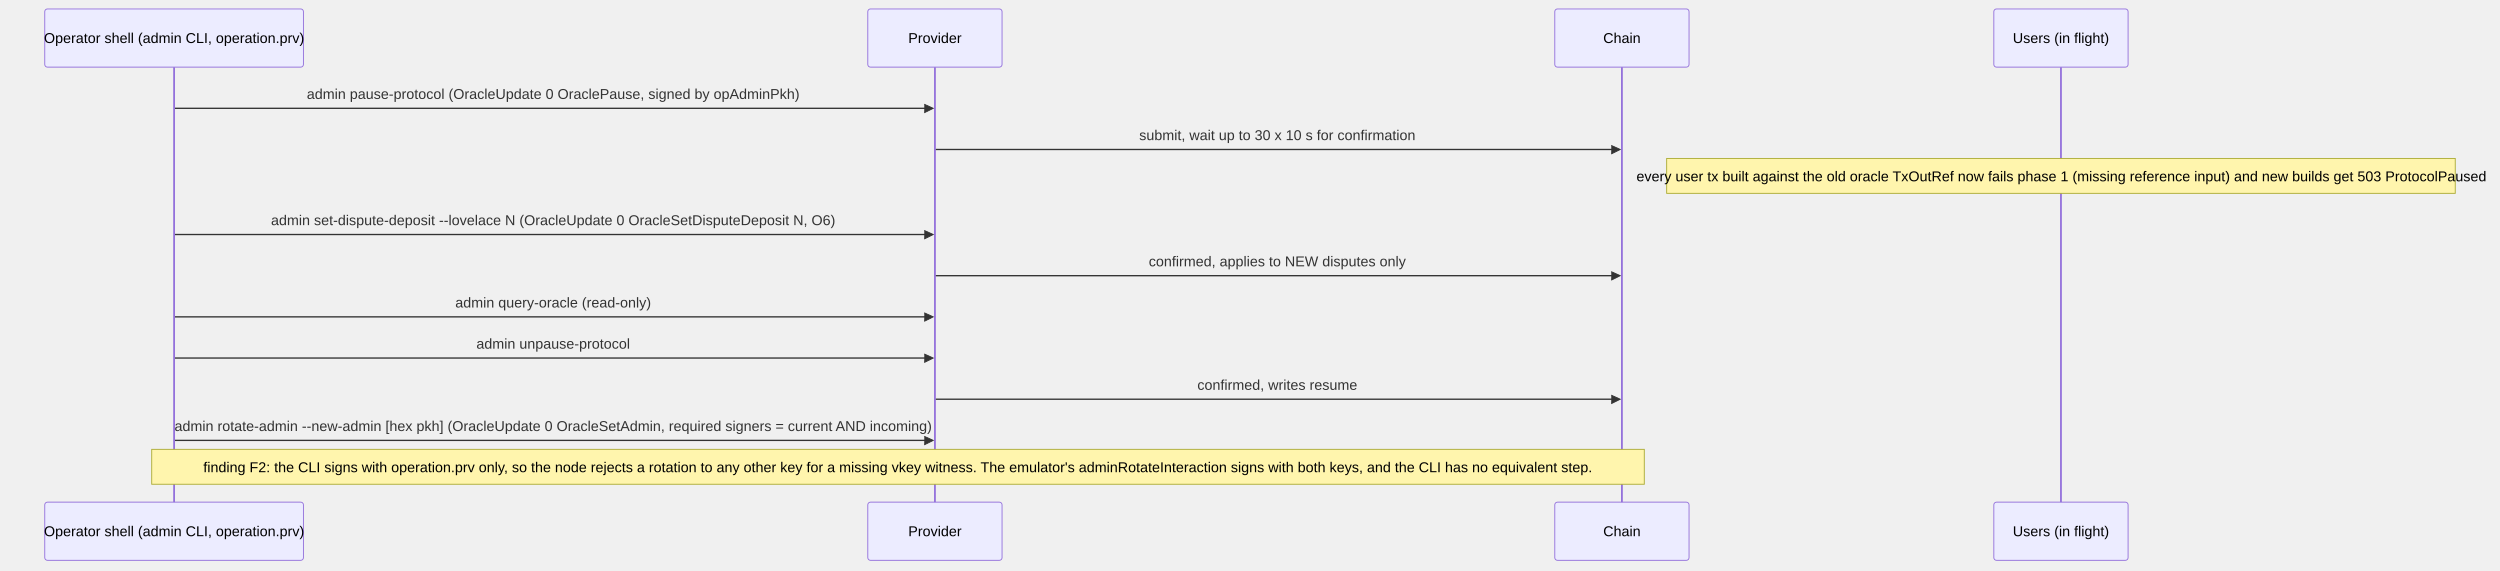
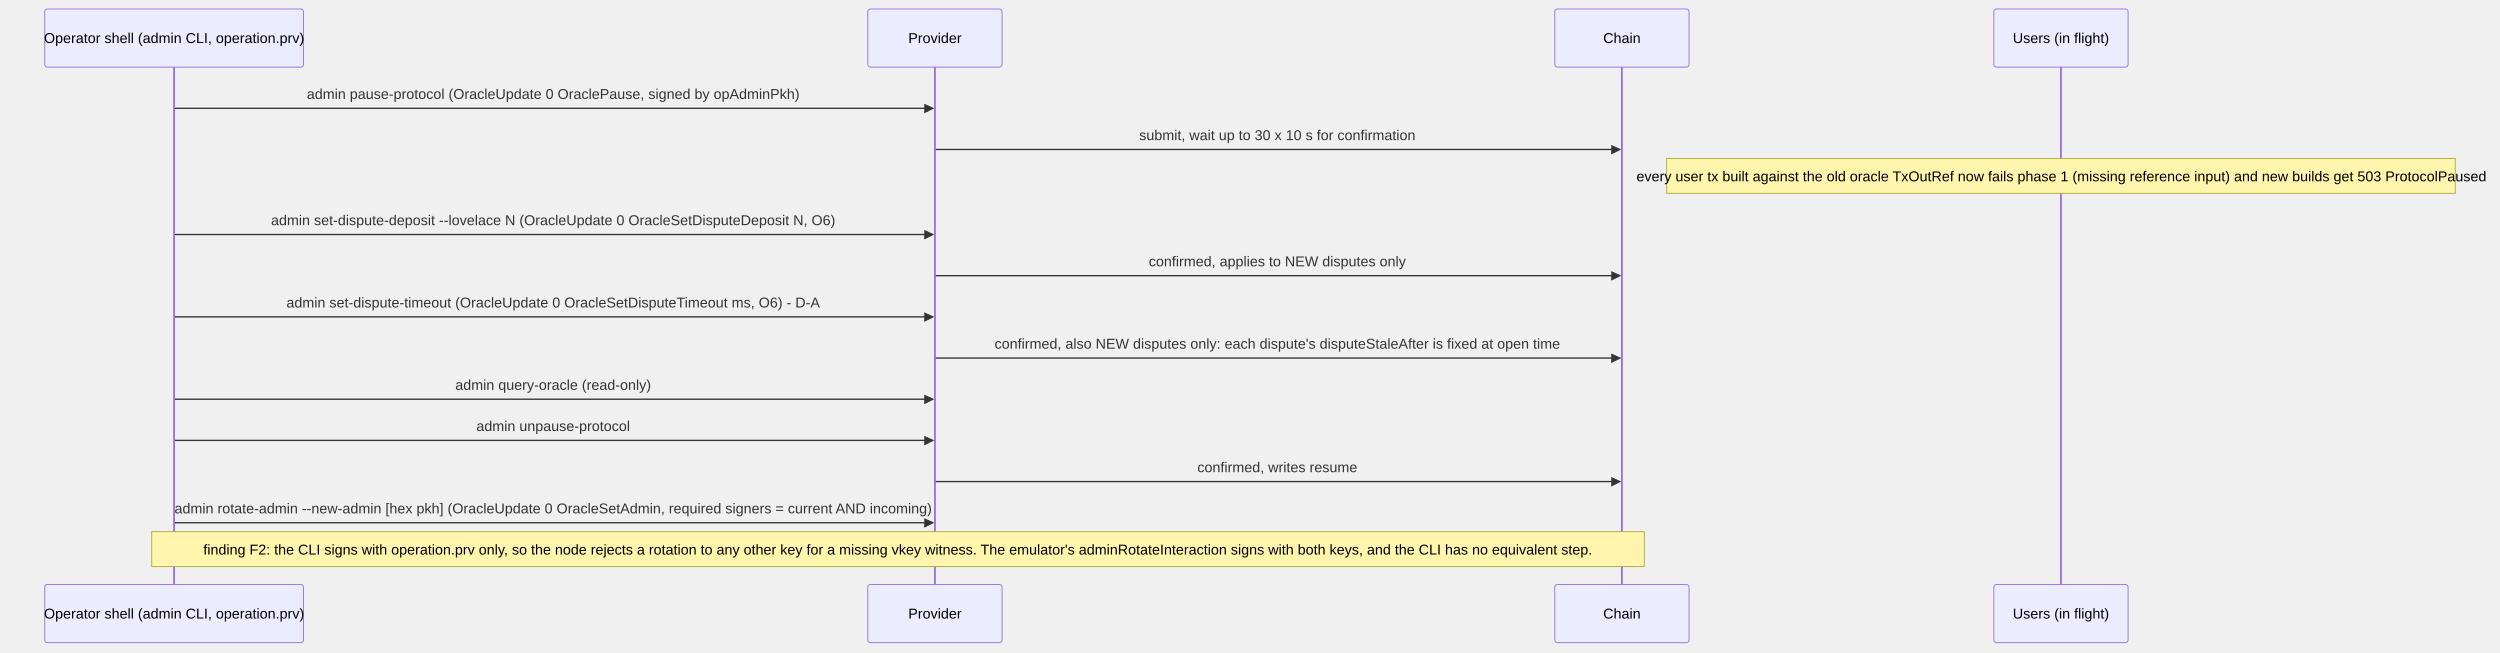
- <svg xmlns="http://www.w3.org/2000/svg" id="my-svg" width="100%" style="max-width: 2793px; background-color: white;" viewBox="-50 -10 2793 637" role="graphics-document document" aria-roledescription="sequence">
+ <svg xmlns="http://www.w3.org/2000/svg" id="my-svg" width="100%" style="max-width: 2793px; background-color: white;" viewBox="-50 -10 2793 729" role="graphics-document document" aria-roledescription="sequence">
  <g>
-     <rect x="2177.5" y="551" fill="#eaeaea" stroke="#666" width="150" height="65" name="U" rx="3" ry="3" class="actor actor-bottom" />
-     <text x="2252.5" y="583.5" dominant-baseline="central" alignment-baseline="central" class="actor actor-box" style="text-anchor: middle; font-size: 16px; font-weight: 400;">
+     <rect x="2177.5" y="643" fill="#eaeaea" stroke="#666" width="150" height="65" name="U" rx="3" ry="3" class="actor actor-bottom" />
+     <text x="2252.5" y="675.5" dominant-baseline="central" alignment-baseline="central" class="actor actor-box" style="text-anchor: middle; font-size: 16px; font-weight: 400;">
      <tspan x="2252.5" dy="0">Users (in flight)</tspan>
    </text>
  </g>
  <g>
-     <rect x="1687" y="551" fill="#eaeaea" stroke="#666" width="150" height="65" name="C" rx="3" ry="3" class="actor actor-bottom" />
-     <text x="1762" y="583.5" dominant-baseline="central" alignment-baseline="central" class="actor actor-box" style="text-anchor: middle; font-size: 16px; font-weight: 400;">
+     <rect x="1687" y="643" fill="#eaeaea" stroke="#666" width="150" height="65" name="C" rx="3" ry="3" class="actor actor-bottom" />
+     <text x="1762" y="675.5" dominant-baseline="central" alignment-baseline="central" class="actor actor-box" style="text-anchor: middle; font-size: 16px; font-weight: 400;">
      <tspan x="1762" dy="0">Chain</tspan>
    </text>
  </g>
  <g>
-     <rect x="919.5" y="551" fill="#eaeaea" stroke="#666" width="150" height="65" name="P" rx="3" ry="3" class="actor actor-bottom" />
-     <text x="994.5" y="583.5" dominant-baseline="central" alignment-baseline="central" class="actor actor-box" style="text-anchor: middle; font-size: 16px; font-weight: 400;">
+     <rect x="919.5" y="643" fill="#eaeaea" stroke="#666" width="150" height="65" name="P" rx="3" ry="3" class="actor actor-bottom" />
+     <text x="994.5" y="675.5" dominant-baseline="central" alignment-baseline="central" class="actor actor-box" style="text-anchor: middle; font-size: 16px; font-weight: 400;">
      <tspan x="994.5" dy="0">Provider</tspan>
    </text>
  </g>
  <g>
-     <rect x="0" y="551" fill="#eaeaea" stroke="#666" width="289" height="65" name="Op" rx="3" ry="3" class="actor actor-bottom" />
-     <text x="144.5" y="583.5" dominant-baseline="central" alignment-baseline="central" class="actor actor-box" style="text-anchor: middle; font-size: 16px; font-weight: 400;">
+     <rect x="0" y="643" fill="#eaeaea" stroke="#666" width="289" height="65" name="Op" rx="3" ry="3" class="actor actor-bottom" />
+     <text x="144.5" y="675.5" dominant-baseline="central" alignment-baseline="central" class="actor actor-box" style="text-anchor: middle; font-size: 16px; font-weight: 400;">
      <tspan x="144.5" dy="0">Operator shell (admin CLI, operation.prv)</tspan>
    </text>
  </g>
  <g>
-     <line id="actor3" x1="2252.5" y1="65" x2="2252.5" y2="551" class="actor-line 200" stroke-width="0.5px" stroke="#999" name="U" data-et="life-line" data-id="U" />
+     <line id="actor3" x1="2252.5" y1="65" x2="2252.5" y2="643" class="actor-line 200" stroke-width="0.5px" stroke="#999" name="U" data-et="life-line" data-id="U" />
    <g id="root-3" data-et="participant" data-type="participant" data-id="U">
      <rect x="2177.5" y="0" fill="#eaeaea" stroke="#666" width="150" height="65" name="U" rx="3" ry="3" class="actor actor-top" />
      <text x="2252.5" y="32.5" dominant-baseline="central" alignment-baseline="central" class="actor actor-box" style="text-anchor: middle; font-size: 16px; font-weight: 400;">
        <tspan x="2252.5" dy="0">Users (in flight)</tspan>
      </text>
    </g>
  </g>
  <g>
-     <line id="actor2" x1="1762" y1="65" x2="1762" y2="551" class="actor-line 200" stroke-width="0.5px" stroke="#999" name="C" data-et="life-line" data-id="C" />
+     <line id="actor2" x1="1762" y1="65" x2="1762" y2="643" class="actor-line 200" stroke-width="0.5px" stroke="#999" name="C" data-et="life-line" data-id="C" />
    <g id="root-2" data-et="participant" data-type="participant" data-id="C">
      <rect x="1687" y="0" fill="#eaeaea" stroke="#666" width="150" height="65" name="C" rx="3" ry="3" class="actor actor-top" />
      <text x="1762" y="32.5" dominant-baseline="central" alignment-baseline="central" class="actor actor-box" style="text-anchor: middle; font-size: 16px; font-weight: 400;">
        <tspan x="1762" dy="0">Chain</tspan>
      </text>
    </g>
  </g>
  <g>
-     <line id="actor1" x1="994.5" y1="65" x2="994.5" y2="551" class="actor-line 200" stroke-width="0.5px" stroke="#999" name="P" data-et="life-line" data-id="P" />
+     <line id="actor1" x1="994.5" y1="65" x2="994.5" y2="643" class="actor-line 200" stroke-width="0.5px" stroke="#999" name="P" data-et="life-line" data-id="P" />
    <g id="root-1" data-et="participant" data-type="participant" data-id="P">
      <rect x="919.5" y="0" fill="#eaeaea" stroke="#666" width="150" height="65" name="P" rx="3" ry="3" class="actor actor-top" />
      <text x="994.5" y="32.5" dominant-baseline="central" alignment-baseline="central" class="actor actor-box" style="text-anchor: middle; font-size: 16px; font-weight: 400;">
        <tspan x="994.5" dy="0">Provider</tspan>
      </text>
    </g>
  </g>
  <g>
-     <line id="actor0" x1="144.5" y1="65" x2="144.5" y2="551" class="actor-line 200" stroke-width="0.5px" stroke="#999" name="Op" data-et="life-line" data-id="Op" />
+     <line id="actor0" x1="144.5" y1="65" x2="144.5" y2="643" class="actor-line 200" stroke-width="0.5px" stroke="#999" name="Op" data-et="life-line" data-id="Op" />
    <g id="root-0" data-et="participant" data-type="participant" data-id="Op">
      <rect x="0" y="0" fill="#eaeaea" stroke="#666" width="289" height="65" name="Op" rx="3" ry="3" class="actor actor-top" />
      <text x="144.5" y="32.5" dominant-baseline="central" alignment-baseline="central" class="actor actor-box" style="text-anchor: middle; font-size: 16px; font-weight: 400;">
        <tspan x="144.5" dy="0">Operator shell (admin CLI, operation.prv)</tspan>
      </text>
    </g>
  </g>
  <style>#my-svg{font-family:"trebuchet ms",verdana,arial,sans-serif;font-size:16px;fill:#333;}@keyframes edge-animation-frame{from{stroke-dashoffset:0;}}@keyframes dash{to{stroke-dashoffset:0;}}#my-svg .edge-animation-slow{stroke-dasharray:9,5!important;stroke-dashoffset:900;animation:dash 50s linear infinite;stroke-linecap:round;}#my-svg .edge-animation-fast{stroke-dasharray:9,5!important;stroke-dashoffset:900;animation:dash 20s linear infinite;stroke-linecap:round;}#my-svg .error-icon{fill:#552222;}#my-svg .error-text{fill:#552222;stroke:#552222;}#my-svg .edge-thickness-normal{stroke-width:1px;}#my-svg .edge-thickness-thick{stroke-width:3.5px;}#my-svg .edge-pattern-solid{stroke-dasharray:0;}#my-svg .edge-thickness-invisible{stroke-width:0;fill:none;}#my-svg .edge-pattern-dashed{stroke-dasharray:3;}#my-svg .edge-pattern-dotted{stroke-dasharray:2;}#my-svg .marker{fill:#333333;stroke:#333333;}#my-svg .marker.cross{stroke:#333333;}#my-svg svg{font-family:"trebuchet ms",verdana,arial,sans-serif;font-size:16px;}#my-svg p{margin:0;}#my-svg .actor{stroke:#9370DB;fill:#ECECFF;stroke-width:1;}#my-svg rect.actor.outer-path[data-look="neo"]{filter:drop-shadow(1px 2px 2px rgba(185, 185, 185, 1));}#my-svg rect.note[data-look="neo"]{stroke:#aaaa33;fill:#fff5ad;filter:drop-shadow(1px 2px 2px rgba(185, 185, 185, 1));}#my-svg text.actor&gt;tspan{fill:black;stroke:none;}#my-svg .actor-line{stroke:#9370DB;}#my-svg .innerArc{stroke-width:1.5;stroke-dasharray:none;}#my-svg .messageLine0{stroke-width:1.5;stroke-dasharray:none;stroke:#333;}#my-svg .messageLine1{stroke-width:1.5;stroke-dasharray:2,2;stroke:#333;}#my-svg [id$="-arrowhead"] path{fill:#333;stroke:#333;}#my-svg .sequenceNumber{fill:white;}#my-svg [id$="-sequencenumber"]{fill:#333;}#my-svg [id$="-crosshead"] path{fill:#333;stroke:#333;}#my-svg .messageText{fill:#333;stroke:none;}#my-svg .labelBox{stroke:#9370DB;fill:#ECECFF;filter:none;}#my-svg .labelText,#my-svg .labelText&gt;tspan{fill:black;stroke:none;}#my-svg .loopText,#my-svg .loopText&gt;tspan{fill:black;stroke:none;}#my-svg .sectionTitle,#my-svg .sectionTitle&gt;tspan{fill:black;stroke:none;}#my-svg .loopLine{stroke-width:2px;stroke-dasharray:2,2;stroke:#9370DB;fill:#9370DB;}#my-svg .note{stroke:#aaaa33;fill:#fff5ad;}#my-svg .noteText,#my-svg .noteText&gt;tspan{fill:black;stroke:none;font-weight:normal;}#my-svg .activation0{fill:#f4f4f4;stroke:#666;}#my-svg .activation1{fill:#f4f4f4;stroke:#666;}#my-svg .activation2{fill:#f4f4f4;stroke:#666;}#my-svg .actorPopupMenu{position:absolute;}#my-svg .actorPopupMenuPanel{position:absolute;fill:#ECECFF;box-shadow:0px 8px 16px 0px rgba(0,0,0,0.2);filter:drop-shadow(3px 5px 2px rgb(0 0 0 / 0.4));}#my-svg .actor-man circle,#my-svg line{fill:#ECECFF;stroke-width:2px;}#my-svg g rect.rect{filter:drop-shadow(1px 2px 2px rgba(185, 185, 185, 1));stroke:#9370DB;}#my-svg .node .neo-node{stroke:#9370DB;}#my-svg [data-look="neo"].node rect,#my-svg [data-look="neo"].cluster rect,#my-svg [data-look="neo"].node polygon{stroke:#9370DB;filter:drop-shadow(1px 2px 2px rgba(185, 185, 185, 1));}#my-svg [data-look="neo"].swimlane.cluster rect{filter:none;}#my-svg [data-look="neo"].node path{stroke:#9370DB;stroke-width:1px;}#my-svg [data-look="neo"].node .outer-path{filter:drop-shadow(1px 2px 2px rgba(185, 185, 185, 1));}#my-svg [data-look="neo"].node .neo-line path{stroke:#9370DB;filter:none;}#my-svg [data-look="neo"].node circle{stroke:#9370DB;filter:drop-shadow(1px 2px 2px rgba(185, 185, 185, 1));}#my-svg [data-look="neo"].node circle .state-start{fill:#000000;}#my-svg [data-look="neo"].icon-shape .icon{fill:#9370DB;filter:drop-shadow(1px 2px 2px rgba(185, 185, 185, 1));}#my-svg [data-look="neo"].icon-shape .icon-neo path{stroke:#9370DB;filter:drop-shadow(1px 2px 2px rgba(185, 185, 185, 1));}#my-svg :root{--mermaid-font-family:"trebuchet ms",verdana,arial,sans-serif;}</style>
  <g />
  <defs>
    <symbol id="my-svg-computer" width="24" height="24">
      <path transform="scale(.5)" d="M2 2v13h20v-13h-20zm18 11h-16v-9h16v9zm-10.228 6l.466-1h3.524l.467 1h-4.457zm14.228 3h-24l2-6h2.104l-1.33 4h18.45l-1.297-4h2.073l2 6zm-5-10h-14v-7h14v7z" />
    </symbol>
  </defs>
  <defs>
    <symbol id="my-svg-database" fill-rule="evenodd" clip-rule="evenodd">
      <path transform="scale(.5)" d="M12.258.001l.256.004.255.005.253.008.251.01.249.012.247.015.246.016.242.019.241.02.239.023.236.024.233.027.231.028.229.031.225.032.223.034.22.036.217.038.214.04.211.041.208.043.205.045.201.046.198.048.194.05.191.051.187.053.183.054.18.056.175.057.172.059.168.06.163.061.16.063.155.064.15.066.074.033.073.033.071.034.07.034.069.035.068.035.067.035.066.035.064.036.064.036.062.036.06.036.06.037.058.037.058.037.055.038.055.038.053.038.052.038.051.039.05.039.048.039.047.039.045.04.044.04.043.04.041.04.04.041.039.041.037.041.036.041.034.041.033.042.032.042.03.042.029.042.027.042.026.043.024.043.023.043.021.043.02.043.018.044.017.043.015.044.013.044.012.044.011.045.009.044.007.045.006.045.004.045.002.045.001.045v17l-.001.045-.002.045-.004.045-.006.045-.007.045-.009.044-.011.045-.012.044-.013.044-.015.044-.017.043-.018.044-.02.043-.021.043-.023.043-.024.043-.026.043-.027.042-.029.042-.03.042-.032.042-.033.042-.034.041-.036.041-.037.041-.039.041-.04.041-.041.04-.043.04-.044.04-.045.04-.047.039-.048.039-.05.039-.051.039-.052.038-.053.038-.055.038-.055.038-.058.037-.058.037-.06.037-.06.036-.062.036-.064.036-.064.036-.066.035-.067.035-.068.035-.069.035-.07.034-.071.034-.073.033-.074.033-.15.066-.155.064-.16.063-.163.061-.168.06-.172.059-.175.057-.18.056-.183.054-.187.053-.191.051-.194.05-.198.048-.201.046-.205.045-.208.043-.211.041-.214.04-.217.038-.22.036-.223.034-.225.032-.229.031-.231.028-.233.027-.236.024-.239.023-.241.02-.242.019-.246.016-.247.015-.249.012-.251.01-.253.008-.255.005-.256.004-.258.001-.258-.001-.256-.004-.255-.005-.253-.008-.251-.01-.249-.012-.247-.015-.245-.016-.243-.019-.241-.02-.238-.023-.236-.024-.234-.027-.231-.028-.228-.031-.226-.032-.223-.034-.22-.036-.217-.038-.214-.04-.211-.041-.208-.043-.204-.045-.201-.046-.198-.048-.195-.05-.19-.051-.187-.053-.184-.054-.179-.056-.176-.057-.172-.059-.167-.06-.164-.061-.159-.063-.155-.064-.151-.066-.074-.033-.072-.033-.072-.034-.07-.034-.069-.035-.068-.035-.067-.035-.066-.035-.064-.036-.063-.036-.062-.036-.061-.036-.06-.037-.058-.037-.057-.037-.056-.038-.055-.038-.053-.038-.052-.038-.051-.039-.049-.039-.049-.039-.046-.039-.046-.04-.044-.04-.043-.04-.041-.04-.04-.041-.039-.041-.037-.041-.036-.041-.034-.041-.033-.042-.032-.042-.03-.042-.029-.042-.027-.042-.026-.043-.024-.043-.023-.043-.021-.043-.02-.043-.018-.044-.017-.043-.015-.044-.013-.044-.012-.044-.011-.045-.009-.044-.007-.045-.006-.045-.004-.045-.002-.045-.001-.045v-17l.001-.045.002-.045.004-.045.006-.045.007-.045.009-.044.011-.045.012-.044.013-.044.015-.044.017-.043.018-.044.02-.043.021-.043.023-.043.024-.043.026-.043.027-.042.029-.042.03-.042.032-.042.033-.042.034-.041.036-.041.037-.041.039-.041.04-.041.041-.04.043-.04.044-.04.046-.04.046-.039.049-.039.049-.039.051-.039.052-.038.053-.038.055-.038.056-.038.057-.037.058-.037.06-.037.061-.036.062-.036.063-.036.064-.036.066-.035.067-.035.068-.035.069-.035.07-.034.072-.034.072-.033.074-.033.151-.066.155-.064.159-.063.164-.061.167-.06.172-.059.176-.057.179-.056.184-.054.187-.053.19-.051.195-.05.198-.048.201-.046.204-.045.208-.043.211-.041.214-.04.217-.038.22-.036.223-.034.226-.032.228-.031.231-.028.234-.027.236-.024.238-.023.241-.02.243-.019.245-.016.247-.015.249-.012.251-.01.253-.008.255-.005.256-.004.258-.001.258.001zm-9.258 20.499v.01l.001.021.003.021.004.022.005.021.006.022.007.022.009.023.01.022.011.023.012.023.013.023.015.023.016.024.017.023.018.024.019.024.021.024.022.025.023.024.024.025.052.049.056.05.061.051.066.051.07.051.075.051.079.052.084.052.088.052.092.052.097.052.102.051.105.052.11.052.114.051.119.051.123.051.127.05.131.05.135.05.139.048.144.049.147.047.152.047.155.047.16.045.163.045.167.043.171.043.176.041.178.041.183.039.187.039.19.037.194.035.197.035.202.033.204.031.209.03.212.029.216.027.219.025.222.024.226.021.23.02.233.018.236.016.24.015.243.012.246.01.249.008.253.005.256.004.259.001.26-.001.257-.004.254-.005.25-.008.247-.011.244-.012.241-.014.237-.016.233-.018.231-.021.226-.021.224-.024.22-.026.216-.027.212-.028.21-.031.205-.031.202-.034.198-.034.194-.036.191-.037.187-.039.183-.04.179-.04.175-.042.172-.043.168-.044.163-.045.16-.046.155-.046.152-.047.148-.048.143-.049.139-.049.136-.05.131-.05.126-.05.123-.051.118-.052.114-.051.11-.052.106-.052.101-.052.096-.052.092-.052.088-.053.083-.051.079-.052.074-.052.07-.051.065-.051.06-.051.056-.05.051-.05.023-.024.023-.025.021-.024.02-.024.019-.024.018-.024.017-.024.015-.023.014-.024.013-.023.012-.023.01-.023.01-.022.008-.022.006-.022.006-.022.004-.022.004-.021.001-.021.001-.021v-4.127l-.077.055-.08.053-.083.054-.085.053-.087.052-.09.052-.093.051-.095.05-.097.05-.1.049-.102.049-.105.048-.106.047-.109.047-.111.046-.114.045-.115.045-.118.044-.12.043-.122.042-.124.042-.126.041-.128.04-.13.04-.132.038-.134.038-.135.037-.138.037-.139.035-.142.035-.143.034-.144.033-.147.032-.148.031-.15.03-.151.03-.153.029-.154.027-.156.027-.158.026-.159.025-.161.024-.162.023-.163.022-.165.021-.166.02-.167.019-.169.018-.169.017-.171.016-.173.015-.173.014-.175.013-.175.012-.177.011-.178.01-.179.008-.179.008-.181.006-.182.005-.182.004-.184.003-.184.002h-.37l-.184-.002-.184-.003-.182-.004-.182-.005-.181-.006-.179-.008-.179-.008-.178-.01-.176-.011-.176-.012-.175-.013-.173-.014-.172-.015-.171-.016-.17-.017-.169-.018-.167-.019-.166-.02-.165-.021-.163-.022-.162-.023-.161-.024-.159-.025-.157-.026-.156-.027-.155-.027-.153-.029-.151-.03-.15-.03-.148-.031-.146-.032-.145-.033-.143-.034-.141-.035-.14-.035-.137-.037-.136-.037-.134-.038-.132-.038-.13-.04-.128-.04-.126-.041-.124-.042-.122-.042-.12-.044-.117-.043-.116-.045-.113-.045-.112-.046-.109-.047-.106-.047-.105-.048-.102-.049-.1-.049-.097-.05-.095-.05-.093-.052-.09-.051-.087-.052-.085-.053-.083-.054-.08-.054-.077-.054v4.127zm0-5.654v.011l.001.021.003.021.004.021.005.022.006.022.007.022.009.022.01.022.011.023.012.023.013.023.015.024.016.023.017.024.018.024.019.024.021.024.022.024.023.025.024.024.052.05.056.05.061.05.066.051.07.051.075.052.079.051.084.052.088.052.092.052.097.052.102.052.105.052.11.051.114.051.119.052.123.05.127.051.131.05.135.049.139.049.144.048.147.048.152.047.155.046.16.045.163.045.167.044.171.042.176.042.178.04.183.04.187.038.19.037.194.036.197.034.202.033.204.032.209.03.212.028.216.027.219.025.222.024.226.022.23.02.233.018.236.016.24.014.243.012.246.01.249.008.253.006.256.003.259.001.26-.001.257-.003.254-.006.25-.008.247-.01.244-.012.241-.015.237-.016.233-.018.231-.02.226-.022.224-.024.22-.025.216-.027.212-.029.21-.03.205-.032.202-.033.198-.035.194-.036.191-.037.187-.039.183-.039.179-.041.175-.042.172-.043.168-.044.163-.045.16-.045.155-.047.152-.047.148-.048.143-.048.139-.05.136-.049.131-.05.126-.051.123-.051.118-.051.114-.052.11-.052.106-.052.101-.052.096-.052.092-.052.088-.052.083-.052.079-.052.074-.051.07-.052.065-.051.06-.05.056-.051.051-.049.023-.025.023-.024.021-.025.02-.024.019-.024.018-.024.017-.024.015-.023.014-.023.013-.024.012-.022.01-.023.01-.023.008-.022.006-.022.006-.022.004-.021.004-.022.001-.021.001-.021v-4.139l-.077.054-.08.054-.083.054-.085.052-.087.053-.09.051-.093.051-.095.051-.097.05-.1.049-.102.049-.105.048-.106.047-.109.047-.111.046-.114.045-.115.044-.118.044-.12.044-.122.042-.124.042-.126.041-.128.04-.13.039-.132.039-.134.038-.135.037-.138.036-.139.036-.142.035-.143.033-.144.033-.147.033-.148.031-.15.03-.151.03-.153.028-.154.028-.156.027-.158.026-.159.025-.161.024-.162.023-.163.022-.165.021-.166.02-.167.019-.169.018-.169.017-.171.016-.173.015-.173.014-.175.013-.175.012-.177.011-.178.009-.179.009-.179.007-.181.007-.182.005-.182.004-.184.003-.184.002h-.37l-.184-.002-.184-.003-.182-.004-.182-.005-.181-.007-.179-.007-.179-.009-.178-.009-.176-.011-.176-.012-.175-.013-.173-.014-.172-.015-.171-.016-.17-.017-.169-.018-.167-.019-.166-.02-.165-.021-.163-.022-.162-.023-.161-.024-.159-.025-.157-.026-.156-.027-.155-.028-.153-.028-.151-.03-.15-.03-.148-.031-.146-.033-.145-.033-.143-.033-.141-.035-.14-.036-.137-.036-.136-.037-.134-.038-.132-.039-.13-.039-.128-.04-.126-.041-.124-.042-.122-.043-.12-.043-.117-.044-.116-.044-.113-.046-.112-.046-.109-.046-.106-.047-.105-.048-.102-.049-.1-.049-.097-.05-.095-.051-.093-.051-.09-.051-.087-.053-.085-.052-.083-.054-.08-.054-.077-.054v4.139zm0-5.666v.011l.001.02.003.022.004.021.005.022.006.021.007.022.009.023.01.022.011.023.012.023.013.023.015.023.016.024.017.024.018.023.019.024.021.025.022.024.023.024.024.025.052.05.056.05.061.05.066.051.07.051.075.052.079.051.084.052.088.052.092.052.097.052.102.052.105.051.11.052.114.051.119.051.123.051.127.05.131.05.135.05.139.049.144.048.147.048.152.047.155.046.16.045.163.045.167.043.171.043.176.042.178.04.183.04.187.038.19.037.194.036.197.034.202.033.204.032.209.03.212.028.216.027.219.025.222.024.226.021.23.02.233.018.236.017.24.014.243.012.246.01.249.008.253.006.256.003.259.001.26-.001.257-.003.254-.006.25-.008.247-.01.244-.013.241-.014.237-.016.233-.018.231-.02.226-.022.224-.024.22-.025.216-.027.212-.029.21-.03.205-.032.202-.033.198-.035.194-.036.191-.037.187-.039.183-.039.179-.041.175-.042.172-.043.168-.044.163-.045.16-.045.155-.047.152-.047.148-.048.143-.049.139-.049.136-.049.131-.051.126-.05.123-.051.118-.052.114-.051.11-.052.106-.052.101-.052.096-.052.092-.052.088-.052.083-.052.079-.052.074-.052.07-.051.065-.051.06-.051.056-.05.051-.049.023-.025.023-.025.021-.024.02-.024.019-.024.018-.024.017-.024.015-.023.014-.024.013-.023.012-.023.01-.022.01-.023.008-.022.006-.022.006-.022.004-.022.004-.021.001-.021.001-.021v-4.153l-.077.054-.08.054-.083.053-.085.053-.087.053-.09.051-.093.051-.095.051-.097.05-.1.049-.102.048-.105.048-.106.048-.109.046-.111.046-.114.046-.115.044-.118.044-.12.043-.122.043-.124.042-.126.041-.128.04-.13.039-.132.039-.134.038-.135.037-.138.036-.139.036-.142.034-.143.034-.144.033-.147.032-.148.032-.15.03-.151.03-.153.028-.154.028-.156.027-.158.026-.159.024-.161.024-.162.023-.163.023-.165.021-.166.02-.167.019-.169.018-.169.017-.171.016-.173.015-.173.014-.175.013-.175.012-.177.01-.178.01-.179.009-.179.007-.181.006-.182.006-.182.004-.184.003-.184.001-.185.001-.185-.001-.184-.001-.184-.003-.182-.004-.182-.006-.181-.006-.179-.007-.179-.009-.178-.01-.176-.01-.176-.012-.175-.013-.173-.014-.172-.015-.171-.016-.17-.017-.169-.018-.167-.019-.166-.02-.165-.021-.163-.023-.162-.023-.161-.024-.159-.024-.157-.026-.156-.027-.155-.028-.153-.028-.151-.03-.15-.03-.148-.032-.146-.032-.145-.033-.143-.034-.141-.034-.14-.036-.137-.036-.136-.037-.134-.038-.132-.039-.13-.039-.128-.041-.126-.041-.124-.041-.122-.043-.12-.043-.117-.044-.116-.044-.113-.046-.112-.046-.109-.046-.106-.048-.105-.048-.102-.048-.1-.05-.097-.049-.095-.051-.093-.051-.09-.052-.087-.052-.085-.053-.083-.053-.08-.054-.077-.054v4.153zm8.74-8.179l-.257.004-.254.005-.25.008-.247.011-.244.012-.241.014-.237.016-.233.018-.231.021-.226.022-.224.023-.22.026-.216.027-.212.028-.21.031-.205.032-.202.033-.198.034-.194.036-.191.038-.187.038-.183.04-.179.041-.175.042-.172.043-.168.043-.163.045-.16.046-.155.046-.152.048-.148.048-.143.048-.139.049-.136.05-.131.05-.126.051-.123.051-.118.051-.114.052-.11.052-.106.052-.101.052-.096.052-.092.052-.088.052-.083.052-.079.052-.074.051-.07.052-.065.051-.06.05-.056.05-.051.05-.023.025-.023.024-.021.024-.02.025-.019.024-.018.024-.017.023-.015.024-.014.023-.013.023-.012.023-.01.023-.01.022-.008.022-.006.023-.006.021-.004.022-.004.021-.001.021-.001.021.001.021.001.021.004.021.004.022.006.021.006.023.008.022.01.022.01.023.012.023.013.023.014.023.015.024.017.023.018.024.019.024.02.025.021.024.023.024.023.025.051.05.056.05.06.05.065.051.07.052.074.051.079.052.083.052.088.052.092.052.096.052.101.052.106.052.11.052.114.052.118.051.123.051.126.051.131.05.136.05.139.049.143.048.148.048.152.048.155.046.16.046.163.045.168.043.172.043.175.042.179.041.183.04.187.038.191.038.194.036.198.034.202.033.205.032.21.031.212.028.216.027.22.026.224.023.226.022.231.021.233.018.237.016.241.014.244.012.247.011.25.008.254.005.257.004.26.001.26-.001.257-.004.254-.005.25-.008.247-.011.244-.012.241-.014.237-.016.233-.018.231-.021.226-.022.224-.023.22-.026.216-.027.212-.028.21-.031.205-.032.202-.033.198-.034.194-.036.191-.038.187-.038.183-.04.179-.041.175-.042.172-.043.168-.043.163-.045.16-.046.155-.046.152-.048.148-.048.143-.048.139-.049.136-.05.131-.05.126-.051.123-.051.118-.051.114-.052.11-.052.106-.052.101-.052.096-.052.092-.052.088-.052.083-.052.079-.052.074-.051.07-.052.065-.051.06-.05.056-.05.051-.05.023-.025.023-.024.021-.024.02-.025.019-.024.018-.024.017-.023.015-.024.014-.023.013-.023.012-.023.01-.023.01-.022.008-.022.006-.023.006-.021.004-.022.004-.021.001-.021.001-.021-.001-.021-.001-.021-.004-.021-.004-.022-.006-.021-.006-.023-.008-.022-.01-.022-.01-.023-.012-.023-.013-.023-.014-.023-.015-.024-.017-.023-.018-.024-.019-.024-.02-.025-.021-.024-.023-.024-.023-.025-.051-.05-.056-.05-.06-.05-.065-.051-.07-.052-.074-.051-.079-.052-.083-.052-.088-.052-.092-.052-.096-.052-.101-.052-.106-.052-.11-.052-.114-.052-.118-.051-.123-.051-.126-.051-.131-.05-.136-.05-.139-.049-.143-.048-.148-.048-.152-.048-.155-.046-.16-.046-.163-.045-.168-.043-.172-.043-.175-.042-.179-.041-.183-.04-.187-.038-.191-.038-.194-.036-.198-.034-.202-.033-.205-.032-.21-.031-.212-.028-.216-.027-.22-.026-.224-.023-.226-.022-.231-.021-.233-.018-.237-.016-.241-.014-.244-.012-.247-.011-.25-.008-.254-.005-.257-.004-.26-.001-.26.001z" />
    </symbol>
  </defs>
  <defs>
    <symbol id="my-svg-clock" width="24" height="24">
      <path transform="scale(.5)" d="M12 2c5.514 0 10 4.486 10 10s-4.486 10-10 10-10-4.486-10-10 4.486-10 10-10zm0-2c-6.627 0-12 5.373-12 12s5.373 12 12 12 12-5.373 12-12-5.373-12-12-12zm5.848 12.459c.202.038.202.333.001.372-1.907.361-6.045 1.111-6.547 1.111-.719 0-1.301-.582-1.301-1.301 0-.512.77-5.447 1.125-7.445.034-.192.312-.181.343.014l.985 6.238 5.394 1.011z" />
    </symbol>
  </defs>
  <defs>
    <marker id="my-svg-arrowhead" refX="7.9" refY="5" markerUnits="userSpaceOnUse" markerWidth="12" markerHeight="12" orient="auto-start-reverse">
      <path d="M -1 0 L 10 5 L 0 10 z" />
    </marker>
  </defs>
  <defs>
    <marker id="my-svg-crosshead" markerWidth="15" markerHeight="8" orient="auto" refX="4" refY="4.5">
      <path fill="none" stroke="#000000" stroke-width="1pt" d="M 1,2 L 6,7 M 6,2 L 1,7" style="stroke-dasharray: 0, 0;" />
    </marker>
  </defs>
  <defs>
    <marker id="my-svg-filled-head" refX="15.5" refY="7" markerWidth="20" markerHeight="28" orient="auto">
      <path d="M 18,7 L9,13 L14,7 L9,1 Z" />
    </marker>
  </defs>
  <defs>
    <marker id="my-svg-sequencenumber" refX="15" refY="15" markerWidth="60" markerHeight="40" orient="auto">
      <circle cx="15" cy="15" r="6" />
    </marker>
  </defs>
  <defs>
    <marker id="my-svg-solidTopArrowHead" refX="7.9" refY="7.25" markerUnits="userSpaceOnUse" markerWidth="12" markerHeight="12" orient="auto-start-reverse">
      <path d="M 0 0 L 10 8 L 0 8 z" />
    </marker>
  </defs>
  <defs>
    <marker id="my-svg-solidBottomArrowHead" refX="7.9" refY="0.75" markerUnits="userSpaceOnUse" markerWidth="12" markerHeight="12" orient="auto-start-reverse">
      <path d="M 0 0 L 10 0 L 0 8 z" />
    </marker>
  </defs>
  <defs>
    <marker id="my-svg-stickTopArrowHead" refX="7.5" refY="7" markerUnits="userSpaceOnUse" markerWidth="12" markerHeight="12" orient="auto-start-reverse">
      <path d="M 0 0 L 7 7" stroke="black" stroke-width="1.5" fill="none" />
    </marker>
  </defs>
  <defs>
    <marker id="my-svg-stickBottomArrowHead" refX="7.5" refY="0" markerUnits="userSpaceOnUse" markerWidth="12" markerHeight="12" orient="auto-start-reverse">
      <path d="M 0 7 L 7 0" stroke="black" stroke-width="1.5" fill="none" />
    </marker>
  </defs>
  <g data-et="note" data-id="i2">
    <rect x="1812" y="167" fill="#EDF2AE" stroke="#666" width="881" height="39" class="note" />
    <text x="2253" y="172" text-anchor="middle" dominant-baseline="middle" alignment-baseline="middle" class="noteText" dy="1em" style="font-size: 16px; font-weight: 400;">
      <tspan x="2253">every user tx built against the old oracle TxOutRef now fails phase 1 (missing reference input) and new builds get 503 ProtocolPaused</tspan>
    </text>
  </g>
-   <g data-et="note" data-id="i9">
-     <rect x="119.5" y="492" fill="#EDF2AE" stroke="#666" width="1667.5" height="39" class="note" />
-     <text x="953" y="497" text-anchor="middle" dominant-baseline="middle" alignment-baseline="middle" class="noteText" dy="1em" style="font-size: 16px; font-weight: 400;">
+   <g data-et="note" data-id="i11">
+     <rect x="119.5" y="584" fill="#EDF2AE" stroke="#666" width="1667.5" height="39" class="note" />
+     <text x="953" y="589" text-anchor="middle" dominant-baseline="middle" alignment-baseline="middle" class="noteText" dy="1em" style="font-size: 16px; font-weight: 400;">
      <tspan x="953">finding F2: the CLI signs with operation.prv only, so the node rejects a rotation to any other key for a missing vkey witness. The emulator's adminRotateInteraction signs with both keys, and the CLI has no equivalent step.</tspan>
    </text>
  </g>
  <text x="568" y="80" text-anchor="middle" dominant-baseline="middle" alignment-baseline="middle" class="messageText" dy="1em" style="font-size: 16px; font-weight: 400;">admin pause-protocol  (OracleUpdate 0 OraclePause, signed by opAdminPkh)</text>
  <line x1="145.5" y1="111" x2="990.5" y2="111" class="messageLine0" data-et="message" data-id="i0" data-from="Op" data-to="P" stroke-width="2" stroke="none" marker-end="url(#my-svg-arrowhead)" style="fill: none;" />
  <text x="1377" y="126" text-anchor="middle" dominant-baseline="middle" alignment-baseline="middle" class="messageText" dy="1em" style="font-size: 16px; font-weight: 400;">submit, wait up to 30 x 10 s for confirmation</text>
  <line x1="995.5" y1="157" x2="1758" y2="157" class="messageLine0" data-et="message" data-id="i1" data-from="P" data-to="C" stroke-width="2" stroke="none" marker-end="url(#my-svg-arrowhead)" style="fill: none;" />
  <text x="568" y="221" text-anchor="middle" dominant-baseline="middle" alignment-baseline="middle" class="messageText" dy="1em" style="font-size: 16px; font-weight: 400;">admin set-dispute-deposit --lovelace N  (OracleUpdate 0 OracleSetDisputeDeposit N, O6)</text>
  <line x1="145.5" y1="252" x2="990.5" y2="252" class="messageLine0" data-et="message" data-id="i3" data-from="Op" data-to="P" stroke-width="2" stroke="none" marker-end="url(#my-svg-arrowhead)" style="fill: none;" />
  <text x="1377" y="267" text-anchor="middle" dominant-baseline="middle" alignment-baseline="middle" class="messageText" dy="1em" style="font-size: 16px; font-weight: 400;">confirmed, applies to NEW disputes only</text>
  <line x1="995.5" y1="298" x2="1758" y2="298" class="messageLine0" data-et="message" data-id="i4" data-from="P" data-to="C" stroke-width="2" stroke="none" marker-end="url(#my-svg-arrowhead)" style="fill: none;" />
-   <text x="568" y="313" text-anchor="middle" dominant-baseline="middle" alignment-baseline="middle" class="messageText" dy="1em" style="font-size: 16px; font-weight: 400;">admin query-oracle  (read-only)</text>
+   <text x="568" y="313" text-anchor="middle" dominant-baseline="middle" alignment-baseline="middle" class="messageText" dy="1em" style="font-size: 16px; font-weight: 400;">admin set-dispute-timeout  (OracleUpdate 0 OracleSetDisputeTimeout ms, O6) - D-A</text>
  <line x1="145.5" y1="344" x2="990.5" y2="344" class="messageLine0" data-et="message" data-id="i5" data-from="Op" data-to="P" stroke-width="2" stroke="none" marker-end="url(#my-svg-arrowhead)" style="fill: none;" />
-   <text x="568" y="359" text-anchor="middle" dominant-baseline="middle" alignment-baseline="middle" class="messageText" dy="1em" style="font-size: 16px; font-weight: 400;">admin unpause-protocol</text>
-   <line x1="145.5" y1="390" x2="990.5" y2="390" class="messageLine0" data-et="message" data-id="i6" data-from="Op" data-to="P" stroke-width="2" stroke="none" marker-end="url(#my-svg-arrowhead)" style="fill: none;" />
-   <text x="1377" y="405" text-anchor="middle" dominant-baseline="middle" alignment-baseline="middle" class="messageText" dy="1em" style="font-size: 16px; font-weight: 400;">confirmed, writes resume</text>
-   <line x1="995.5" y1="436" x2="1758" y2="436" class="messageLine0" data-et="message" data-id="i7" data-from="P" data-to="C" stroke-width="2" stroke="none" marker-end="url(#my-svg-arrowhead)" style="fill: none;" />
-   <text x="568" y="451" text-anchor="middle" dominant-baseline="middle" alignment-baseline="middle" class="messageText" dy="1em" style="font-size: 16px; font-weight: 400;">admin rotate-admin --new-admin [hex pkh]  (OracleUpdate 0 OracleSetAdmin, required signers = current AND incoming)</text>
+   <text x="1377" y="359" text-anchor="middle" dominant-baseline="middle" alignment-baseline="middle" class="messageText" dy="1em" style="font-size: 16px; font-weight: 400;">confirmed, also NEW disputes only: each dispute's disputeStaleAfter is fixed at open time</text>
+   <line x1="995.5" y1="390" x2="1758" y2="390" class="messageLine0" data-et="message" data-id="i6" data-from="P" data-to="C" stroke-width="2" stroke="none" marker-end="url(#my-svg-arrowhead)" style="fill: none;" />
+   <text x="568" y="405" text-anchor="middle" dominant-baseline="middle" alignment-baseline="middle" class="messageText" dy="1em" style="font-size: 16px; font-weight: 400;">admin query-oracle  (read-only)</text>
+   <line x1="145.5" y1="436" x2="990.5" y2="436" class="messageLine0" data-et="message" data-id="i7" data-from="Op" data-to="P" stroke-width="2" stroke="none" marker-end="url(#my-svg-arrowhead)" style="fill: none;" />
+   <text x="568" y="451" text-anchor="middle" dominant-baseline="middle" alignment-baseline="middle" class="messageText" dy="1em" style="font-size: 16px; font-weight: 400;">admin unpause-protocol</text>
  <line x1="145.5" y1="482" x2="990.5" y2="482" class="messageLine0" data-et="message" data-id="i8" data-from="Op" data-to="P" stroke-width="2" stroke="none" marker-end="url(#my-svg-arrowhead)" style="fill: none;" />
+   <text x="1377" y="497" text-anchor="middle" dominant-baseline="middle" alignment-baseline="middle" class="messageText" dy="1em" style="font-size: 16px; font-weight: 400;">confirmed, writes resume</text>
+   <line x1="995.5" y1="528" x2="1758" y2="528" class="messageLine0" data-et="message" data-id="i9" data-from="P" data-to="C" stroke-width="2" stroke="none" marker-end="url(#my-svg-arrowhead)" style="fill: none;" />
+   <text x="568" y="543" text-anchor="middle" dominant-baseline="middle" alignment-baseline="middle" class="messageText" dy="1em" style="font-size: 16px; font-weight: 400;">admin rotate-admin --new-admin [hex pkh]  (OracleUpdate 0 OracleSetAdmin, required signers = current AND incoming)</text>
+   <line x1="145.5" y1="574" x2="990.5" y2="574" class="messageLine0" data-et="message" data-id="i10" data-from="Op" data-to="P" stroke-width="2" stroke="none" marker-end="url(#my-svg-arrowhead)" style="fill: none;" />
</svg>
